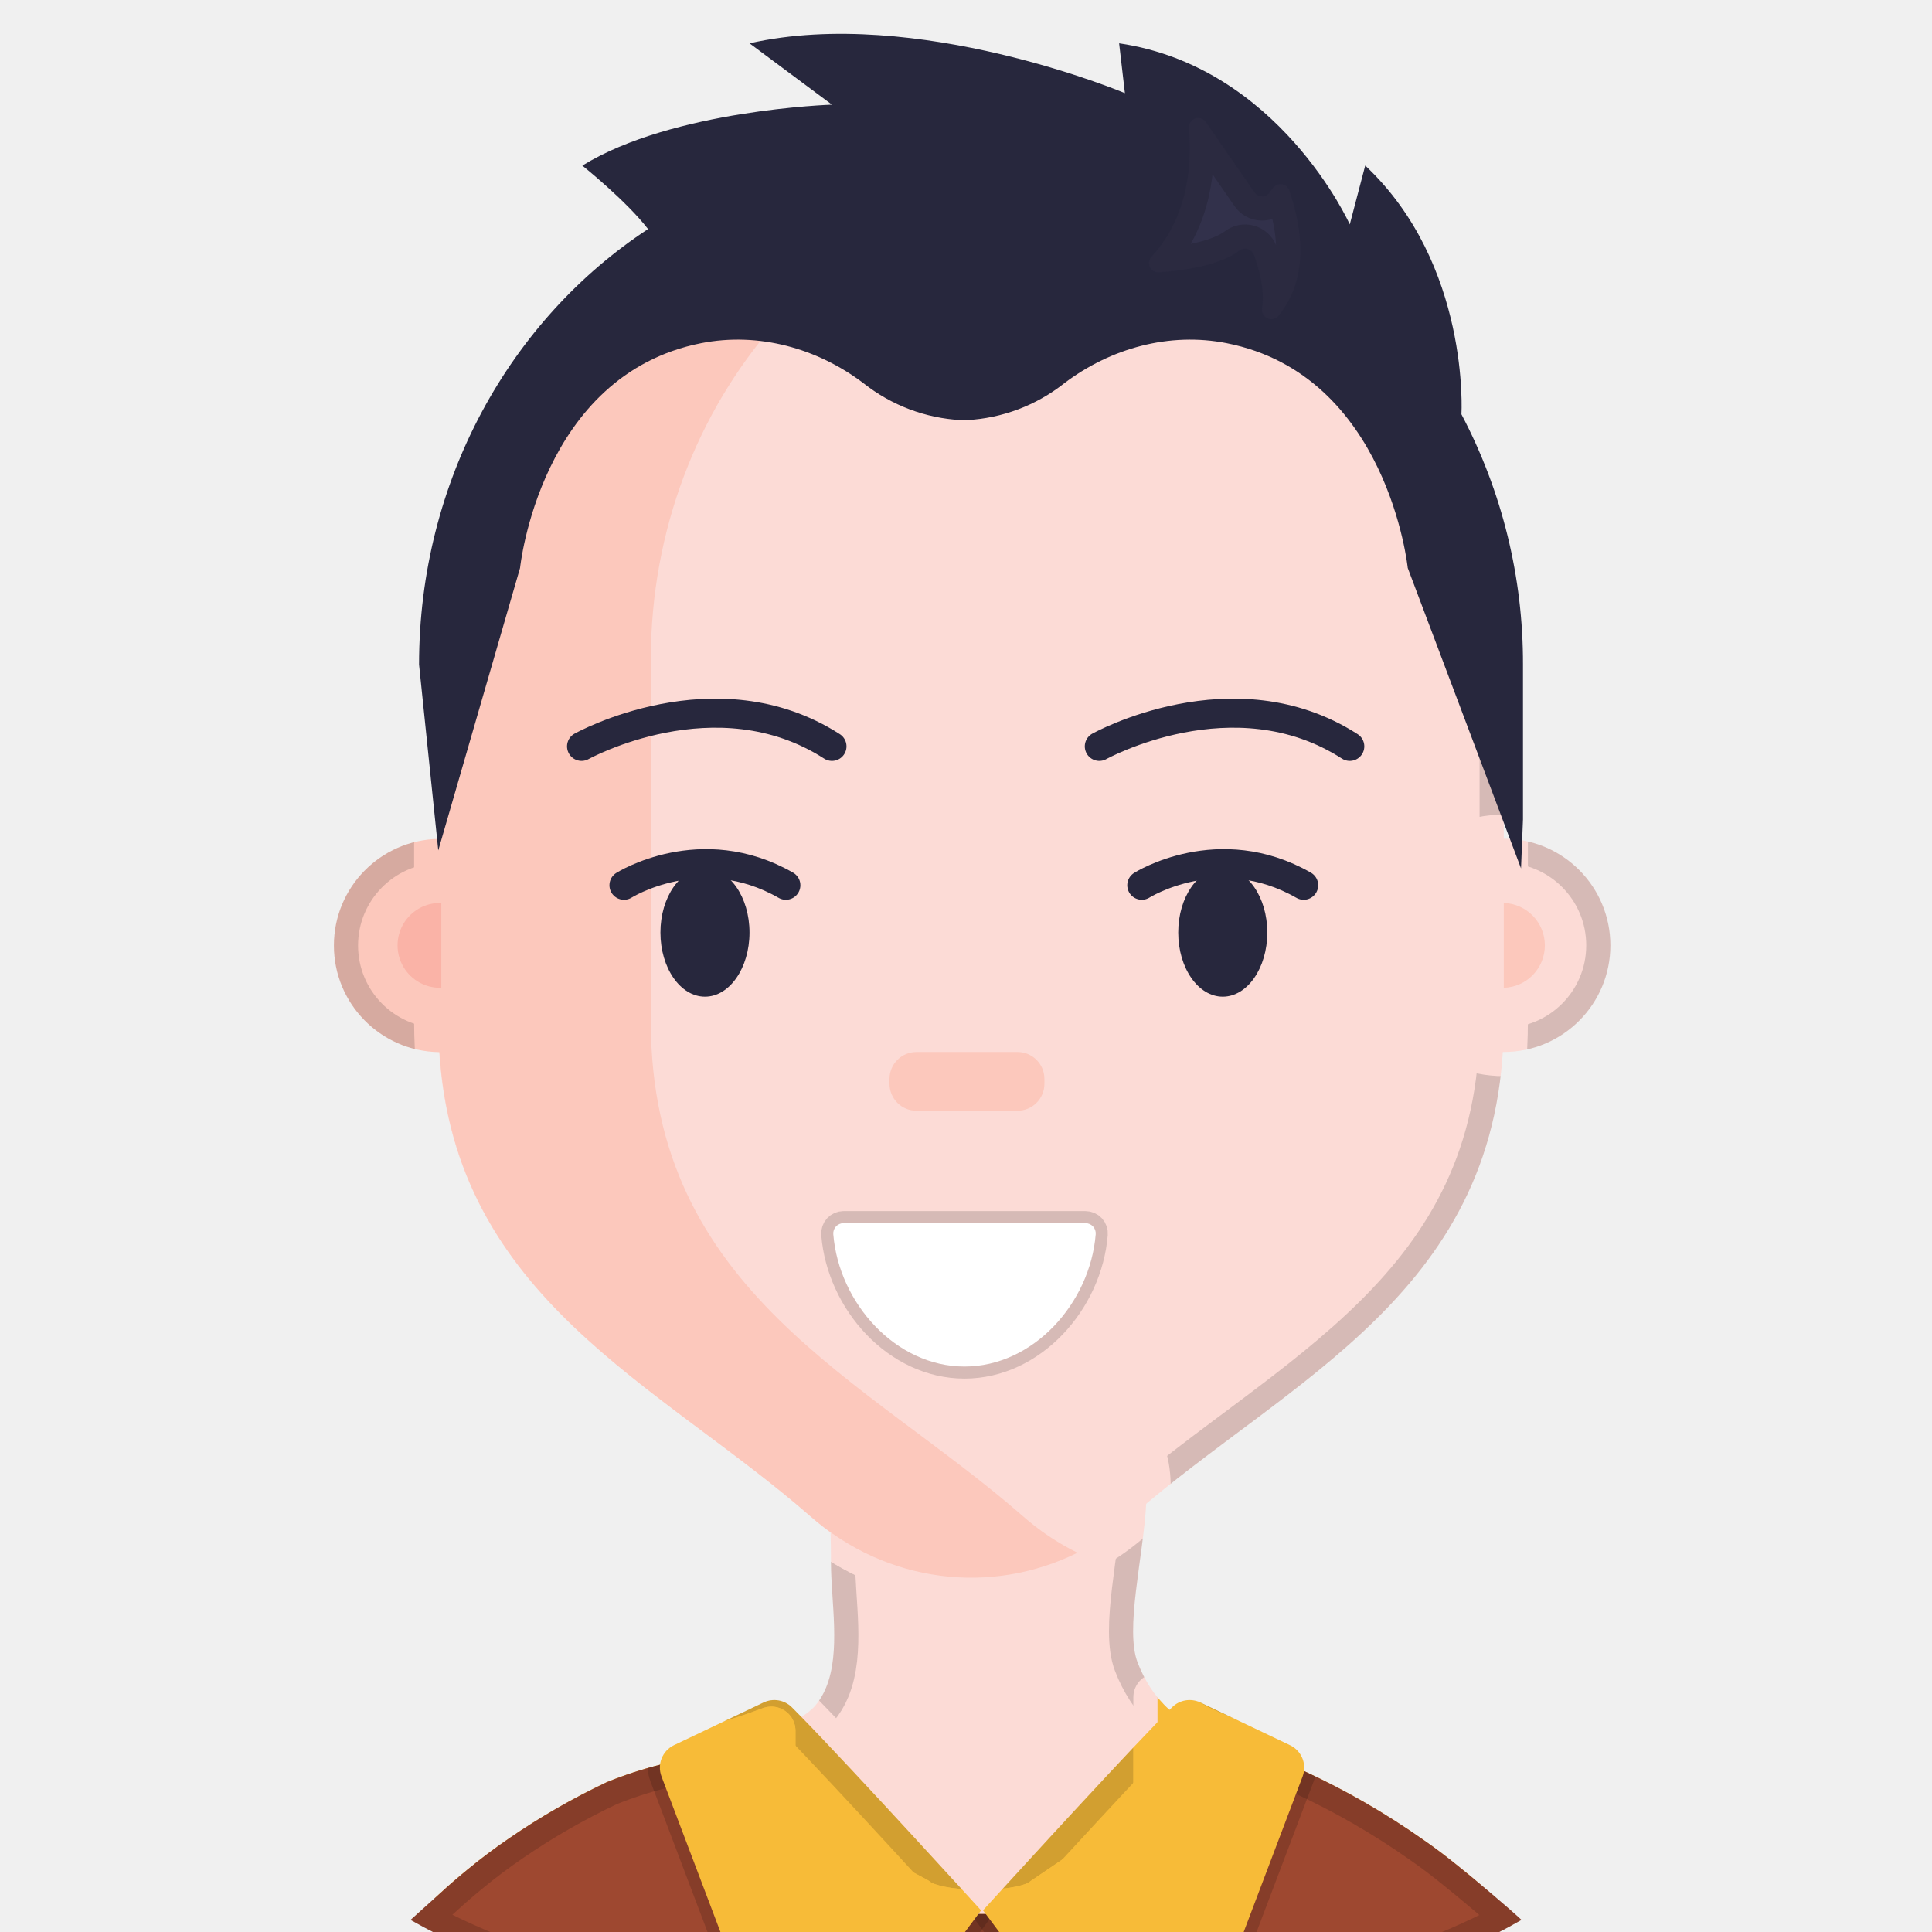
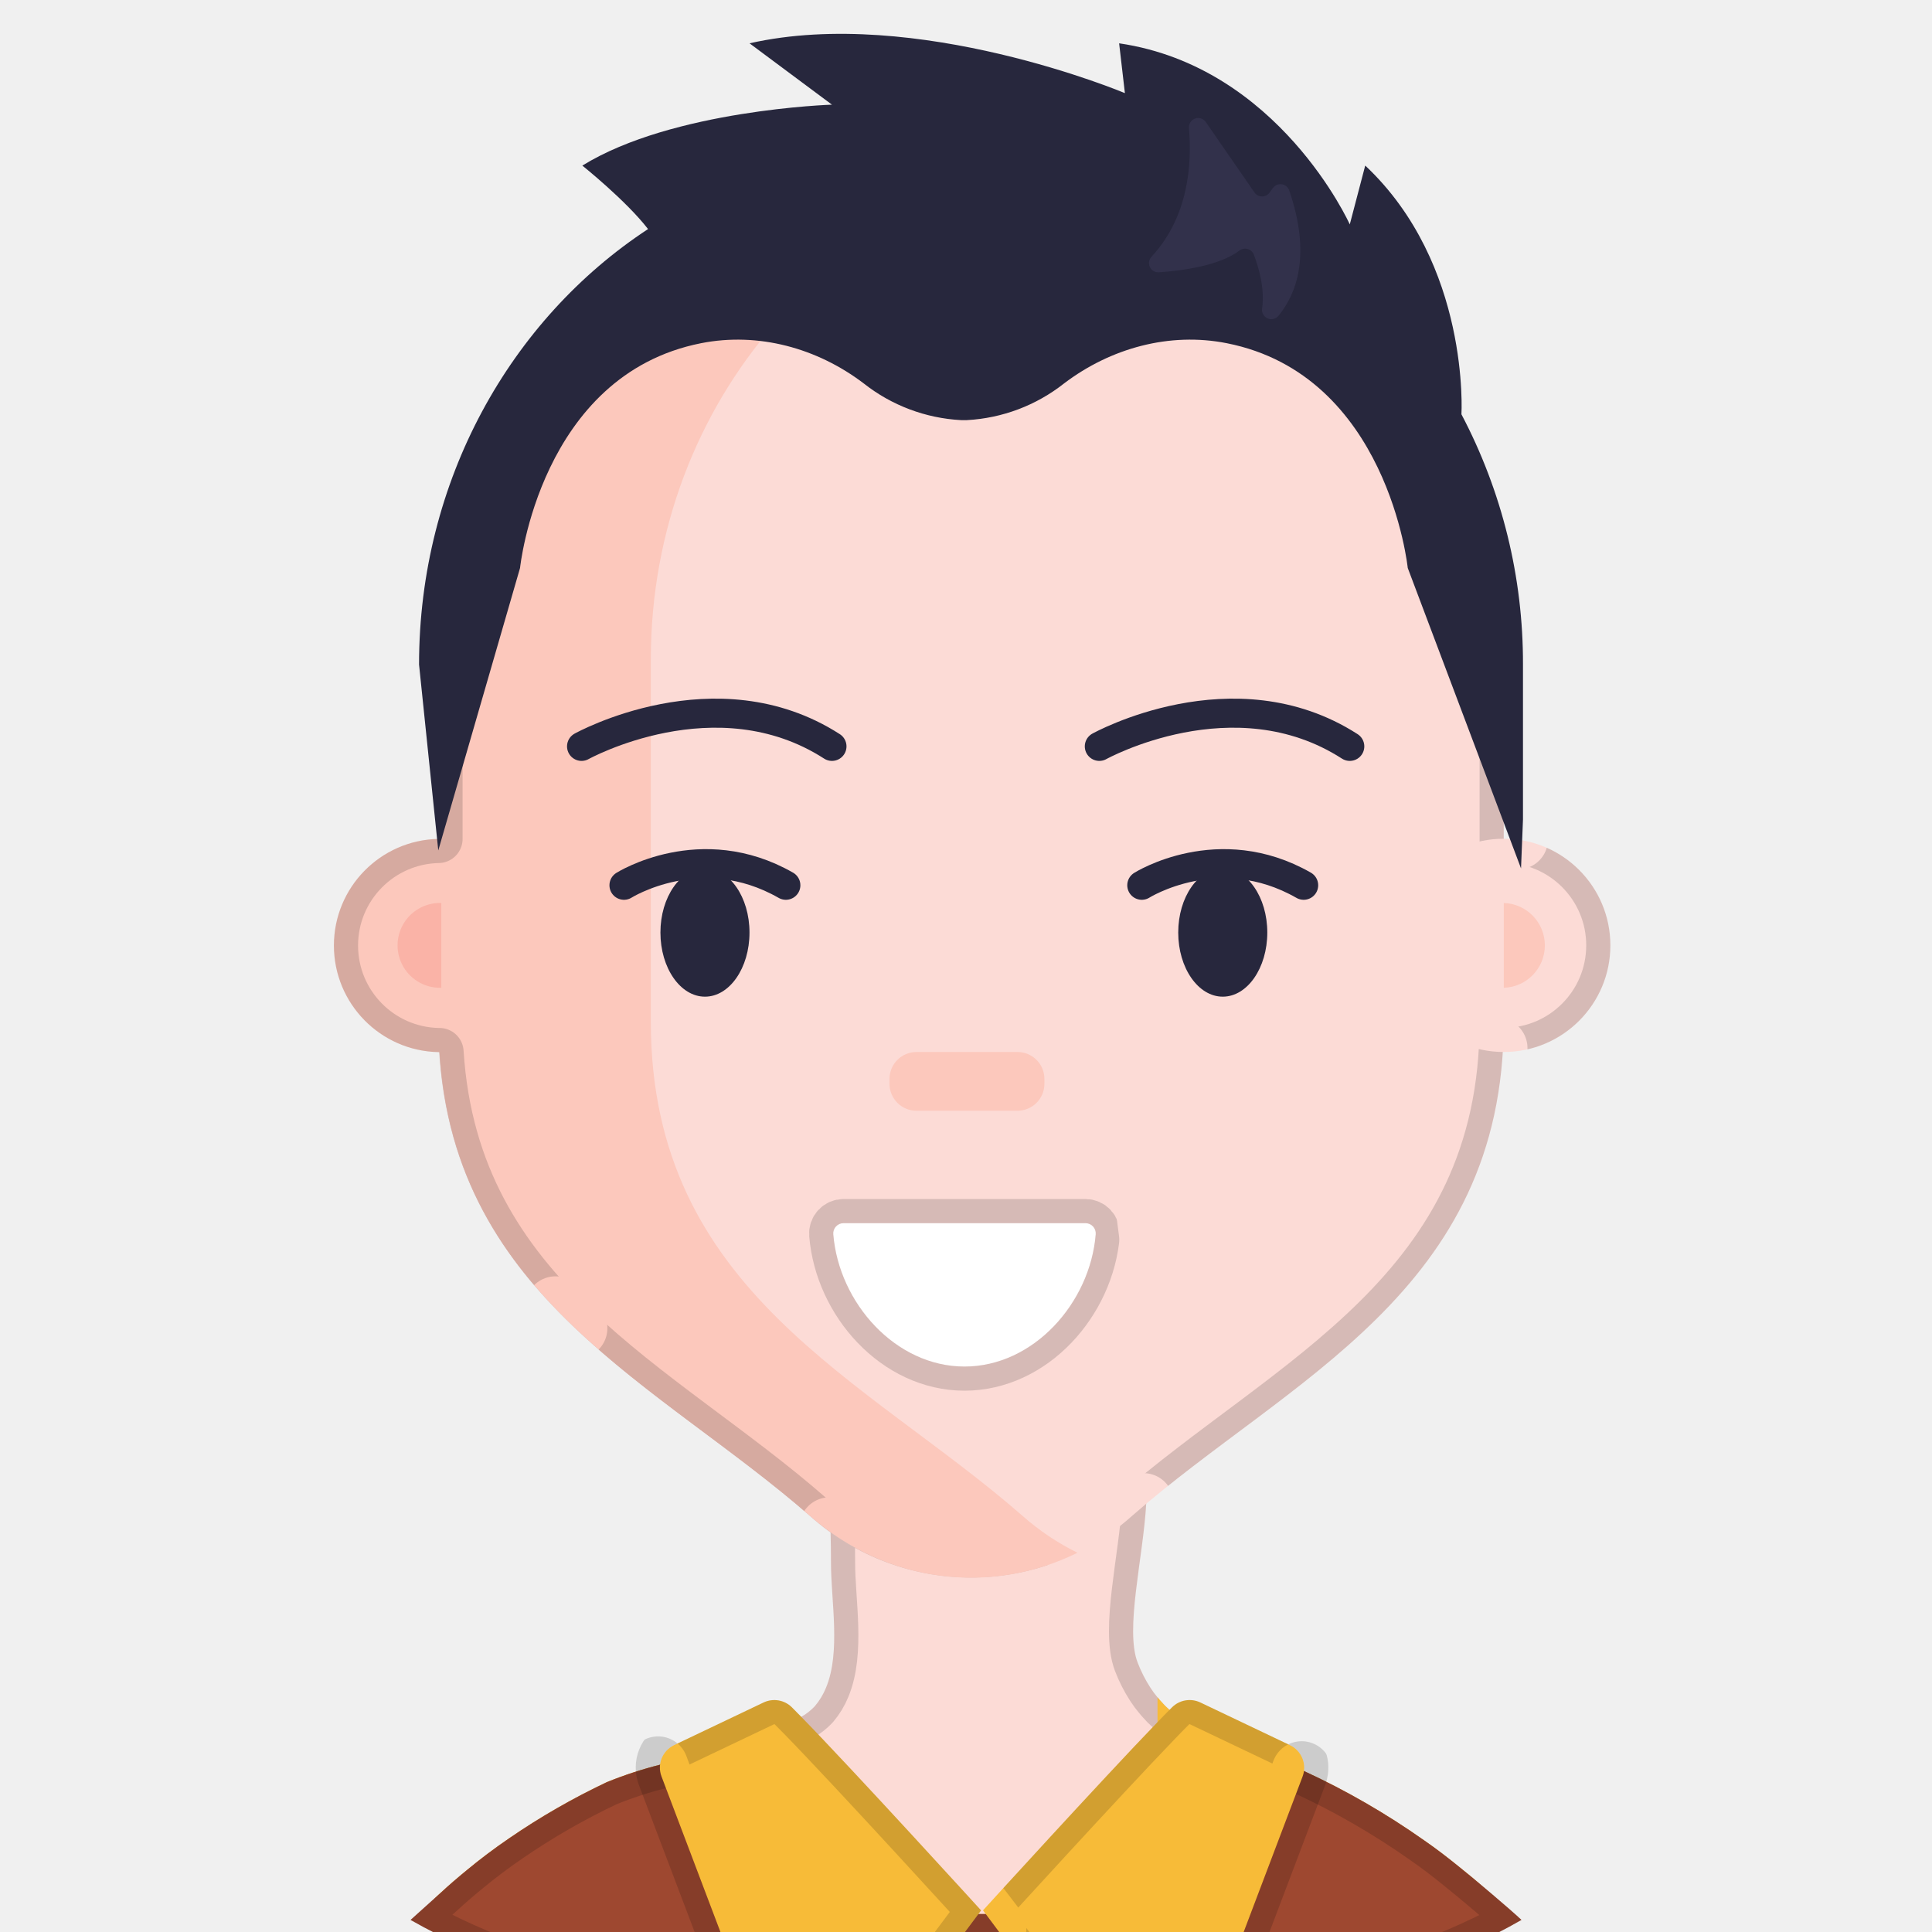
<svg xmlns="http://www.w3.org/2000/svg" id="Layer_1" viewBox="0 0 160 160">
+   <style>.abl{fill:none;stroke:#000;stroke-opacity:0.15;stroke-width:4;stroke-linejoin:round}.abc,.abk{fill:none;stroke:#000;stroke-width:5;stroke-linecap:round;stroke-linejoin:round}.abk{stroke:#fff}</style>
  <defs>
    <style>.cls-1{fill:#f7bb38;}.cls-2{fill:#fab3a7;}.cls-3{fill:#fcc8bc;}.cls-4{fill:none;stroke:#27273d;stroke-linecap:round;stroke-width:2.406px;}.cls-5{fill:#fcdbd6;}.cls-6{fill:#32314b;}.cls-7{fill:#9e4830;}.cls-8{fill:#fff;}.cls-9{fill:#27273d;}</style>
  </defs>
  <g id="Avatars">
    <g id="Artboard">
      <g id="Men">
        <g id="Avatar-Users2_49">
          <g id="Icons">
            <g fill="#fcdbd6">
              <path d="M123.921,157.271c-10.68,6.161-22.54,9.999-34.805,11.265-3.029.309-6.072.464-9.116.464-2.228,0-4.434-.082-6.621-.247-12.959-.955-25.542-4.786-36.833-11.217l-.557-.316c.186-.175.368-.344.557-.512.32-.296.646-.588.976-.873.069-.055.141-.12.21-.179.313-.268.629-.536.952-.798,1.107-.917,2.27-1.791,3.489-2.623,2.568-1.763,5.272-3.317,8.088-4.648,1.431-.581,2.9-1.062,4.397-1.44,2.918-.825,6.531-1.774,9.219-2.812.858-.317,1.69-.703,2.485-1.155h0c.414-.235.791-.53,1.117-.877.389-.459.702-.976.928-1.533,1.234-2.97.412-7.167.412-10.333,0-.956-.017-1.794-.034-2.54h0c-.199-7.562-1.031-5.228,5.517-7.425.749-.171,1.51-.286,2.276-.344h0c4.953-.488,15.96-.904,17.287.344.997.935,1.189,2.815,1.059,5.06-.251,4.469-1.777,10.412-.708,13.159.28.731.636,1.43,1.062,2.087.177.276.373.54.584.791.131.162.261.313.402.457.076.093.165.179.244.261s.196.189.296.275l.048.038h0l.055.055.065.055c.096.086.196.168.299.244.06.053.123.103.189.148.483.366.996.69,1.533.969.199.107.402.21.605.303s.454.217.688.313c.234.096.526.223.798.344.141.052.275.107.423.158.636.244,1.31.481,2.001.722.141.048.282.096.423.151l.368.131c.131.041.261.089.392.141l.54.196c.282.107.567.213.856.344.227.086.457.179.688.275.23.096.368.155.55.237.182.083.416.186.626.282h.027c3.485,1.607,6.816,3.529,9.952,5.741,1.031.712,1.99,1.454,2.929,2.217,1.072.846,2.093,1.728,3.063,2.647Z" id="ab0" />
            </g>
-             <mask id="am0" maskUnits="userSpaceOnUse" x="0" y="0" width="160" height="160">
+             <mask id="am0" maskUnits="userSpaceOnUse" x="-40" y="-40" width="240" height="240">
              <use href="#ab0" fill="#fff" />
-               <use href="#ab1" fill="#000" stroke="#000" stroke-width="4" stroke-linejoin="round" />
-               <use href="#ab2" fill="#000" stroke="#000" stroke-width="4" stroke-linejoin="round" />
-               <use href="#ab14" fill="#000" stroke="#000" stroke-width="4" stroke-linejoin="round" />
-               <use href="#ab17" fill="#000" stroke="#000" stroke-width="4" stroke-linejoin="round" />
-               <use href="#ab18" fill="#000" stroke="#000" stroke-width="4" stroke-linejoin="round" />
-               <use href="#ab19" fill="#000" stroke="#000" stroke-width="4" stroke-linejoin="round" />
            </mask>
-             <use href="#ab0" fill="none" stroke="#000" stroke-opacity="0.15" stroke-width="4" stroke-linejoin="round" mask="url(#am0)" />
+             <use class="abl" href="#ab0" mask="url(#am0)" />
            <g fill="#fcdbd6">
              <path d="M124.533,54.607v30.013c0,22.382-17.817,29.562-30.807,40.941-7.583,6.775-19.044,6.775-26.627,0-12.987-11.385-30.803-18.562-30.803-40.941v-30.013c0-22.584,17.249-40.906,38.531-40.906h11.175c21.282.014,38.531,18.322,38.531,40.906Z" id="ab1" />
            </g>
-             <mask id="am1" maskUnits="userSpaceOnUse" x="0" y="0" width="160" height="160">
+             <mask id="am1" maskUnits="userSpaceOnUse" x="-40" y="-40" width="240" height="240">
              <use href="#ab1" fill="#fff" />
-               <use href="#ab0" fill="#000" stroke="#000" stroke-width="4" stroke-linejoin="round" />
-               <use href="#ab2" fill="#000" stroke="#000" stroke-width="4" stroke-linejoin="round" />
-               <use href="#ab3" fill="#000" stroke="#000" stroke-width="4" stroke-linejoin="round" />
-               <use href="#ab6" fill="#000" stroke="#000" stroke-width="4" stroke-linejoin="round" />
-               <use href="#ab7" fill="#000" stroke="#000" stroke-width="4" stroke-linejoin="round" />
-               <use href="#ab8" fill="#000" stroke="#000" stroke-width="4" stroke-linejoin="round" />
-               <use href="#ab16" fill="#000" stroke="#000" stroke-width="4" stroke-linejoin="round" />
+               <polyline class="abc" points="94.7,124.5 89.0,128.5" />
            </mask>
-             <use href="#ab1" fill="none" stroke="#000" stroke-opacity="0.15" stroke-width="4" stroke-linejoin="round" mask="url(#am1)" />
-             <mask id="ao13_1" maskUnits="userSpaceOnUse" x="0" y="0" width="160" height="160">
-               <use href="#ab1" fill="#fff" />
-             </mask>
-             <use href="#ab13" fill="none" stroke="#000" stroke-opacity="0.15" stroke-width="2" stroke-linejoin="round" mask="url(#ao13_1)" />
+             <use class="abl" href="#ab1" mask="url(#am1)" />
            <g fill="#fcc8bc">
              <path d="M53.899,84.62v-30.013c0-21.433,15.537-39.019,35.317-40.748-1.062-.103-2.135-.148-3.221-.148h-11.151c-21.282,0-38.534,18.312-38.534,40.906v14.857c-4.808.095-8.657,4.02-8.657,8.829s3.848,8.734,8.657,8.829h.086c1.282,20.436,18.219,27.5,30.717,38.438,6.328,5.552,14.957,6.562,22.12,3.022-1.631-.804-3.149-1.82-4.513-3.022-13.004-11.392-30.821-18.566-30.821-40.951Z" id="ab2" />
            </g>
-             <mask id="am2" maskUnits="userSpaceOnUse" x="0" y="0" width="160" height="160">
+             <mask id="am2" maskUnits="userSpaceOnUse" x="-40" y="-40" width="240" height="240">
              <use href="#ab2" fill="#fff" />
-               <use href="#ab0" fill="#000" stroke="#000" stroke-width="4" stroke-linejoin="round" />
-               <use href="#ab1" fill="#000" stroke="#000" stroke-width="4" stroke-linejoin="round" />
-               <use href="#ab6" fill="#000" stroke="#000" stroke-width="4" stroke-linejoin="round" />
-               <use href="#ab7" fill="#000" stroke="#000" stroke-width="4" stroke-linejoin="round" />
+               <polyline class="abc" points="82.3,130.5 75.0,129.8 68.7,126.5" />
+               <polyline class="abc" points="47.8,110.0 46.0,108.2" />
+               <polyline class="abc" points="62.5,28.3 59.5,32.7 56.2,40.3" />
+               <polyline class="abc" points="56.2,40.7 54.2,47.3 53.8,58.3" />
+               <polyline class="abc" points="53.8,61.0 53.8,70.7" />
+               <polyline class="abc" points="53.8,73.7 54.2,91.0 55.5,96.0 58.2,101.7 66.0,110.8 88.8,128.3 82.3,130.5" />
            </mask>
-             <use href="#ab2" fill="none" stroke="#000" stroke-opacity="0.15" stroke-width="4" stroke-linejoin="round" mask="url(#am2)" />
-             <mask id="ao13_2" maskUnits="userSpaceOnUse" x="0" y="0" width="160" height="160">
-               <use href="#ab2" fill="#fff" />
-             </mask>
-             <use href="#ab13" fill="none" stroke="#000" stroke-opacity="0.15" stroke-width="2" stroke-linejoin="round" mask="url(#ao13_2)" />
+             <use class="abl" href="#ab2" mask="url(#am2)" />
            <g fill="#fcdbd6">
              <circle cx="124.533" cy="78.291" r="8.831" id="ab3" />
            </g>
-             <mask id="am3" maskUnits="userSpaceOnUse" x="0" y="0" width="160" height="160">
+             <mask id="am3" maskUnits="userSpaceOnUse" x="-40" y="-40" width="240" height="240">
              <use href="#ab3" fill="#fff" />
-               <use href="#ab1" fill="#000" stroke="#000" stroke-width="4" stroke-linejoin="round" />
-               <use href="#ab8" fill="#000" stroke="#000" stroke-width="4" stroke-linejoin="round" />
+               <polyline class="abc" points="124.0,86.8 119.3,85.5 117.2,83.3 115.8,80.7 115.5,77.0 116.8,73.3 119.7,70.5 122.0,69.5 125.7,69.5" />
            </mask>
-             <use href="#ab3" fill="none" stroke="#000" stroke-opacity="0.15" stroke-width="4" stroke-linejoin="round" mask="url(#am3)" />
+             <use class="abl" href="#ab3" mask="url(#am3)" />
            <path id="Path-4" class="cls-4" d="M48.162,61.812s11.127-6.188,20.738,0" />
            <path id="Path-5" class="cls-4" d="M91.041,61.812s11.131-6.188,20.742,0" />
-             <g fill="#fcc8bc">
-               <rect x="73.665" y="87.122" width="12.829" height="4.864" rx="2.23" ry="2.23" id="ab6" />
-             </g>
-             <g fill="#fab3a7">
-               <path d="M36.547,74.781c-1.281-.04-2.482.62-3.134,1.723-.652,1.103-.652,2.473,0,3.576.652,1.103,1.853,1.763,3.134,1.723v-7.023Z" id="ab7" />
-             </g>
-             <g fill="#fcc8bc">
-               <path d="M124.536,81.804c1.897-.059,3.403-1.614,3.403-3.511s-1.507-3.452-3.403-3.511v7.023Z" id="ab8" />
-             </g>
+             <rect id="Rectangle" class="cls-3" x="73.665" y="87.122" width="12.829" height="4.864" rx="2.23" ry="2.23" />
+             <path id="Path-6" class="cls-2" d="M36.547,74.781c-1.281-.04-2.482.62-3.134,1.723-.652,1.103-.652,2.473,0,3.576.652,1.103,1.853,1.763,3.134,1.723v-7.023Z" />
+             <path id="Path-7" class="cls-3" d="M124.536,81.804c1.897-.059,3.403-1.614,3.403-3.511s-1.507-3.452-3.403-3.511v7.023Z" />
            <ellipse id="Oval-2" class="cls-9" cx="58.382" cy="77.229" rx="3.688" ry="5.311" />
            <ellipse id="Oval-3" class="cls-9" cx="101.264" cy="77.229" rx="3.688" ry="5.311" />
            <path id="Path-8" class="cls-4" d="M51.675,73.314s6.373-4.025,13.406,0" />
            <path id="Path-9" class="cls-4" d="M94.558,73.314s6.37-4.025,13.406,0" />
            <g fill="#fff">
              <path d="M69.856,101.298c-.237 0-.463.099-.624.274-.161.174-.241.408-.222.644.461,5.686,5.156,10.955,10.866,10.955h0c5.717,0,10.405-5.27,10.866-10.955.019-.236-.061-.47-.222-.644-.161-.174-.387-.274-.624-.274h-20.041Z" id="ab13" />
            </g>
-             <mask id="am13" maskUnits="userSpaceOnUse" x="0" y="0" width="160" height="160">
-               <use href="#ab13" fill="#fff" />
-               <use href="#ab1" fill="#000" stroke="#000" stroke-width="4" stroke-linejoin="round" />
-               <use href="#ab2" fill="#000" stroke="#000" stroke-width="4" stroke-linejoin="round" />
+             <mask id="ao13" maskUnits="userSpaceOnUse" x="-40" y="-40" width="240" height="240">
+               <polyline class="abk" points="82.0,112.8 77.7,112.8 72.3,109.8 69.5,105.3 68.8,101.7 90.0,101.2 90.3,103.5" />
+               <polyline class="abk" points="90.2,103.7 89.0,107.2" />
+               <polyline class="abk" points="88.8,107.3 87.5,109.0" />
+               <polyline class="abk" points="87.5,109.3 85.3,111.2" />
+               <polyline class="abk" points="85.2,111.3 82.0,112.8" />
+               <use href="#ab13" fill="#000" />
            </mask>
-             <use href="#ab13" fill="none" stroke="#000" stroke-opacity="0.15" stroke-width="4" stroke-linejoin="round" mask="url(#am13)" />
-             <g fill="#f7bb38">
-               <path d="M123.921,157.271c-10.68,6.161-22.54,9.999-34.805,11.265-3.029.309-6.072.464-9.116.464-2.228,0-4.434-.082-6.621-.247-12.959-.955-25.542-4.786-36.833-11.217l-.557-.316c.186-.175.368-.344.557-.512.32-.296.646-.588.976-.873.069-.055.141-.12.21-.179.313-.268.629-.536.952-.798,1.107-.917,2.27-1.791,3.489-2.623,2.568-1.763,5.272-3.317,8.088-4.648,1.431-.581,2.9-1.062,4.397-1.44,2.918-.825,6.531-1.774,9.219-2.812v7.721l11.935,6.37c.863.712,3.022,1.069,5.208,1.086h.598c2.062-.048,4.053-.406,4.861-1.079l9.381-6.37v-10.502c.131.162.261.313.402.457.076.093.165.179.244.261.079.083.196.189.296.275l.045.045h0c.017.02.037.037.058.052l.065.055c.096.086.196.168.299.244.06.053.123.103.189.148.483.366.996.69,1.533.969.199.107.402.21.605.303.203.093.454.217.688.313s.526.223.798.344c.141.052.275.107.423.158.636.244,1.31.481,2.001.722.141.048.282.096.423.151l.368.131c.131.041.261.089.392.141l.54.196c.282.107.567.213.856.344.227.086.457.179.688.275.23.096.368.155.55.237.182.083.416.186.626.282h.028c3.485,1.607,6.816,3.529,9.952,5.741,1.031.712,1.99,1.454,2.929,2.217,1.075.848,2.097,1.731,3.066,2.65Z" id="ab14" />
-             </g>
-             <mask id="am14" maskUnits="userSpaceOnUse" x="0" y="0" width="160" height="160">
-               <use href="#ab14" fill="#fff" />
-               <use href="#ab18" fill="#000" stroke="#000" stroke-width="4" stroke-linejoin="round" />
-               <use href="#ab19" fill="#000" stroke="#000" stroke-width="4" stroke-linejoin="round" />
-               <use href="#ab17" fill="#000" stroke="#000" stroke-width="4" stroke-linejoin="round" />
-             </mask>
-             <use href="#ab14" fill="none" stroke="#000" stroke-opacity="0.15" stroke-width="4" stroke-linejoin="round" mask="url(#am14)" />
+             <use class="abl" href="#ab13" mask="url(#ao13)" />
+             <path id="Path-11" class="cls-1" d="M123.921,157.271c-10.68,6.161-22.54,9.999-34.805,11.265-3.029.309-6.072.464-9.116.464-2.228,0-4.434-.082-6.621-.247-12.959-.955-25.542-4.786-36.833-11.217l-.557-.316c.186-.175.368-.344.557-.512.32-.296.646-.588.976-.873.069-.055.141-.12.21-.179.313-.268.629-.536.952-.798,1.107-.917,2.27-1.791,3.489-2.623,2.568-1.763,5.272-3.317,8.088-4.648,1.431-.581,2.9-1.062,4.397-1.44,2.918-.825,6.531-1.774,9.219-2.812v7.721l11.935,6.37c.863.712,3.022,1.069,5.208,1.086h.598c2.062-.048,4.053-.406,4.861-1.079l9.381-6.37v-10.502c.131.162.261.313.402.457.076.093.165.179.244.261.079.083.196.189.296.275l.045.045h0c.017.02.037.037.058.052l.065.055c.096.086.196.168.299.244.06.053.123.103.189.148.483.366.996.69,1.533.969.199.107.402.21.605.303.203.093.454.217.688.313s.526.223.798.344c.141.052.275.107.423.158.636.244,1.31.481,2.001.722.141.048.282.096.423.151l.368.131c.131.041.261.089.392.141l.54.196c.282.107.567.213.856.344.227.086.457.179.688.275.23.096.368.155.55.237.182.083.416.186.626.282h.028c3.485,1.607,6.816,3.529,9.952,5.741,1.031.712,1.99,1.454,2.929,2.217,1.075.848,2.097,1.731,3.066,2.65Z" />
            <path id="Path-12" class="cls-9" d="M121.03,34.315s.743-12.413-7.968-20.604l-1.279,4.874s-5.864-13.062-19.102-14.998l.478,4.125S75.906.456,62.073,3.587l6.827,5.081s-13.19.416-20.673,5.046c0,0,3.62,2.894,5.442,5.256-11.382,7.466-18.965,20.828-18.965,36.066l1.592,15.393,6.772-23.392s1.64-15.974,14.988-18.614c4.747-.938,9.625.402,13.475,3.331,2.308,1.821,5.122,2.882,8.058,3.039h.481c2.933-.158,5.745-1.219,8.051-3.039,3.853-2.925,8.728-4.269,13.475-3.331,13.348,2.64,14.988,18.614,14.988,18.614l9.381,24.881.162-4.06v-12.822c.019-7.219-1.73-14.334-5.095-20.721Z" />
-             <g fill="#32314b">
-               <path d="M98.463,10.6c.261,3.008-.041,7.36-3.094,10.656-.22.229-.276.57-.141.857s.433.462.75.439c2.032-.141,5.015-.564,6.662-1.798.191-.149.442-.2.676-.137s.426.232.517.457c.412,1.076.925,2.826.688,4.489-.045.346.148.678.47.811s.693.033.905-.244c1.471-1.798,2.705-5.008.873-10.361-.094-.27-.33-.466-.613-.508-.283-.043-.566.075-.735.305l-.285.388c-.147.201-.382.317-.631.313-.249-.004-.48-.129-.62-.334l-4.022-5.823c-.195-.288-.559-.408-.887-.294-.328.115-.538.435-.512.782h0Z" id="ab16" />
-             </g>
-             <mask id="am16" maskUnits="userSpaceOnUse" x="0" y="0" width="160" height="160">
-               <use href="#ab16" fill="#fff" />
-             </mask>
-             <use href="#ab16" fill="none" stroke="#000" stroke-opacity="0.15" stroke-width="4" stroke-linejoin="round" mask="url(#am16)" />
+             <path id="Path-13" class="cls-6" d="M98.463,10.6c.261,3.008-.041,7.36-3.094,10.656-.22.229-.276.57-.141.857s.433.462.75.439c2.032-.141,5.015-.564,6.662-1.798.191-.149.442-.2.676-.137s.426.232.517.457c.412,1.076.925,2.826.688,4.489-.045.346.148.678.47.811s.693.033.905-.244c1.471-1.798,2.705-5.008.873-10.361-.094-.27-.33-.466-.613-.508-.283-.043-.566.075-.735.305l-.285.388c-.147.201-.382.317-.631.313-.249-.004-.48-.129-.62-.334l-4.022-5.823c-.195-.288-.559-.408-.887-.294-.328.115-.538.435-.512.782h0Z" />
            <g fill="#9e4830">
              <path d="M126,159c-10.68,6.161-24.619,8.271-36.884,9.536-3.029.309-6.072.464-9.116.464-2.228,0-4.434-.082-6.621-.247-12.959-.955-28.088-3.322-39.379-9.753l2.547-2.292c.32-.296.646-.588.976-.873.069-.055.141-.12.21-.179.313-.268.629-.536.952-.798,1.107-.917,2.27-1.791,3.489-2.623,2.568-1.763,5.272-3.317,8.088-4.648,1.431-.581,2.9-1.062,4.397-1.44,2.918-.825,6.531-1.774,9.219-2.812v7.721l11.935,6.37c.863.712,3.022,1.069,5.208,1.086h.598c2.062-.048,4.053-.406,4.861-1.079l9.381-6.37v-7.996h3.135c.199.107.402.21.605.303.203.093.454.217.688.313s.526.223.798.344c.141.052.275.107.423.158.636.244,1.31.481,2.001.722.141.048.282.096.423.151l.368.131c.131.041.261.089.392.141l.54.196c.282.107.567.213.856.344.227.086.457.179.688.275.23.096.368.155.55.237s.416.186.626.282h.027c3.485,1.607,6.816,3.529,9.952,5.741,1.031.712,1.99,1.454,2.929,2.217,1.072.848,4.173,3.46,5.142,4.379Z" id="ab17" />
            </g>
-             <mask id="am17" maskUnits="userSpaceOnUse" x="0" y="0" width="160" height="160">
+             <mask id="am17" maskUnits="userSpaceOnUse" x="-40" y="-40" width="240" height="240">
              <use href="#ab17" fill="#fff" />
            </mask>
-             <use href="#ab17" fill="none" stroke="#000" stroke-opacity="0.15" stroke-width="4" stroke-linejoin="round" mask="url(#am17)" />
-             <mask id="ao18_17" maskUnits="userSpaceOnUse" x="0" y="0" width="160" height="160">
-               <use href="#ab17" fill="#fff" />
-             </mask>
-             <use href="#ab18" fill="none" stroke="#000" stroke-opacity="0.15" stroke-width="2" stroke-linejoin="round" mask="url(#ao18_17)" />
-             <mask id="ao19_17" maskUnits="userSpaceOnUse" x="0" y="0" width="160" height="160">
-               <use href="#ab17" fill="#fff" />
-             </mask>
-             <use href="#ab19" fill="none" stroke="#000" stroke-opacity="0.15" stroke-width="2" stroke-linejoin="round" mask="url(#ao19_17)" />
+             <use class="abl" href="#ab17" mask="url(#am17)" />
            <g fill="#f7bb38">
              <path d="M81.248,158.21l-.223.303h0l-7.642,10.24c-3.688-.272-7.355-.779-10.979-1.516l-7.621-20.116c-.381-1.001.067-2.127,1.031-2.592l7.425-3.537c.787-.374,1.724-.213,2.341.402l.777.787h0c4.414,4.52,14.891,16.029,14.891,16.029Z" id="ab18" />
            </g>
-             <mask id="am18" maskUnits="userSpaceOnUse" x="0" y="0" width="160" height="160">
+             <mask id="am18" maskUnits="userSpaceOnUse" x="-40" y="-40" width="240" height="240">
              <use href="#ab18" fill="#fff" />
-               <use href="#ab14" fill="#000" stroke="#000" stroke-width="4" stroke-linejoin="round" />
-               <use href="#ab17" fill="#000" stroke="#000" stroke-width="4" stroke-linejoin="round" />
+               <polyline class="abc" points="59.5,159.7 54.5,146.3" />
            </mask>
-             <use href="#ab18" fill="none" stroke="#000" stroke-opacity="0.15" stroke-width="4" stroke-linejoin="round" mask="url(#am18)" />
+             <use class="abl" href="#ab18" mask="url(#am18)" />
+             <mask id="ao18" maskUnits="userSpaceOnUse" x="-40" y="-40" width="240" height="240">
+               <polyline class="abk" points="59.5,159.7 54.5,146.3" />
+               <use href="#ab18" fill="#000" />
+             </mask>
+             <use class="abl" href="#ab18" mask="url(#ao18)" />
            <g fill="#f7bb38">
              <path d="M107.992,146.656c-.019.161-.058.32-.117.471l-7.377,19.467c-3.747.895-7.549,1.542-11.382,1.939l-7.487-10.031-.22-.296s9.845-10.814,14.462-15.596c.364-.378.688-.718.99-1.014h0l.203-.203c.617-.615,1.554-.776,2.341-.402l7.425,3.537c.807.383,1.276,1.242,1.162,2.128h0Z" id="ab19" />
            </g>
-             <mask id="am19" maskUnits="userSpaceOnUse" x="0" y="0" width="160" height="160">
+             <mask id="am19" maskUnits="userSpaceOnUse" x="-40" y="-40" width="240" height="240">
              <use href="#ab19" fill="#fff" />
-               <use href="#ab14" fill="#000" stroke="#000" stroke-width="4" stroke-linejoin="round" />
-               <use href="#ab17" fill="#000" stroke="#000" stroke-width="4" stroke-linejoin="round" />
+               <polyline class="abc" points="82.5,159.7 81.2,158.0" />
+               <polyline class="abc" points="107.8,146.7 102.8,159.7" />
            </mask>
-             <use href="#ab19" fill="none" stroke="#000" stroke-opacity="0.15" stroke-width="4" stroke-linejoin="round" mask="url(#am19)" />
+             <use class="abl" href="#ab19" mask="url(#am19)" />
+             <mask id="ao19" maskUnits="userSpaceOnUse" x="-40" y="-40" width="240" height="240">
+               <polyline class="abk" points="107.8,146.7 102.8,159.7" />
+               <use href="#ab19" fill="#000" />
+             </mask>
+             <use class="abl" href="#ab19" mask="url(#ao19)" />
          </g>
        </g>
      </g>
    </g>
  </g>
</svg>
